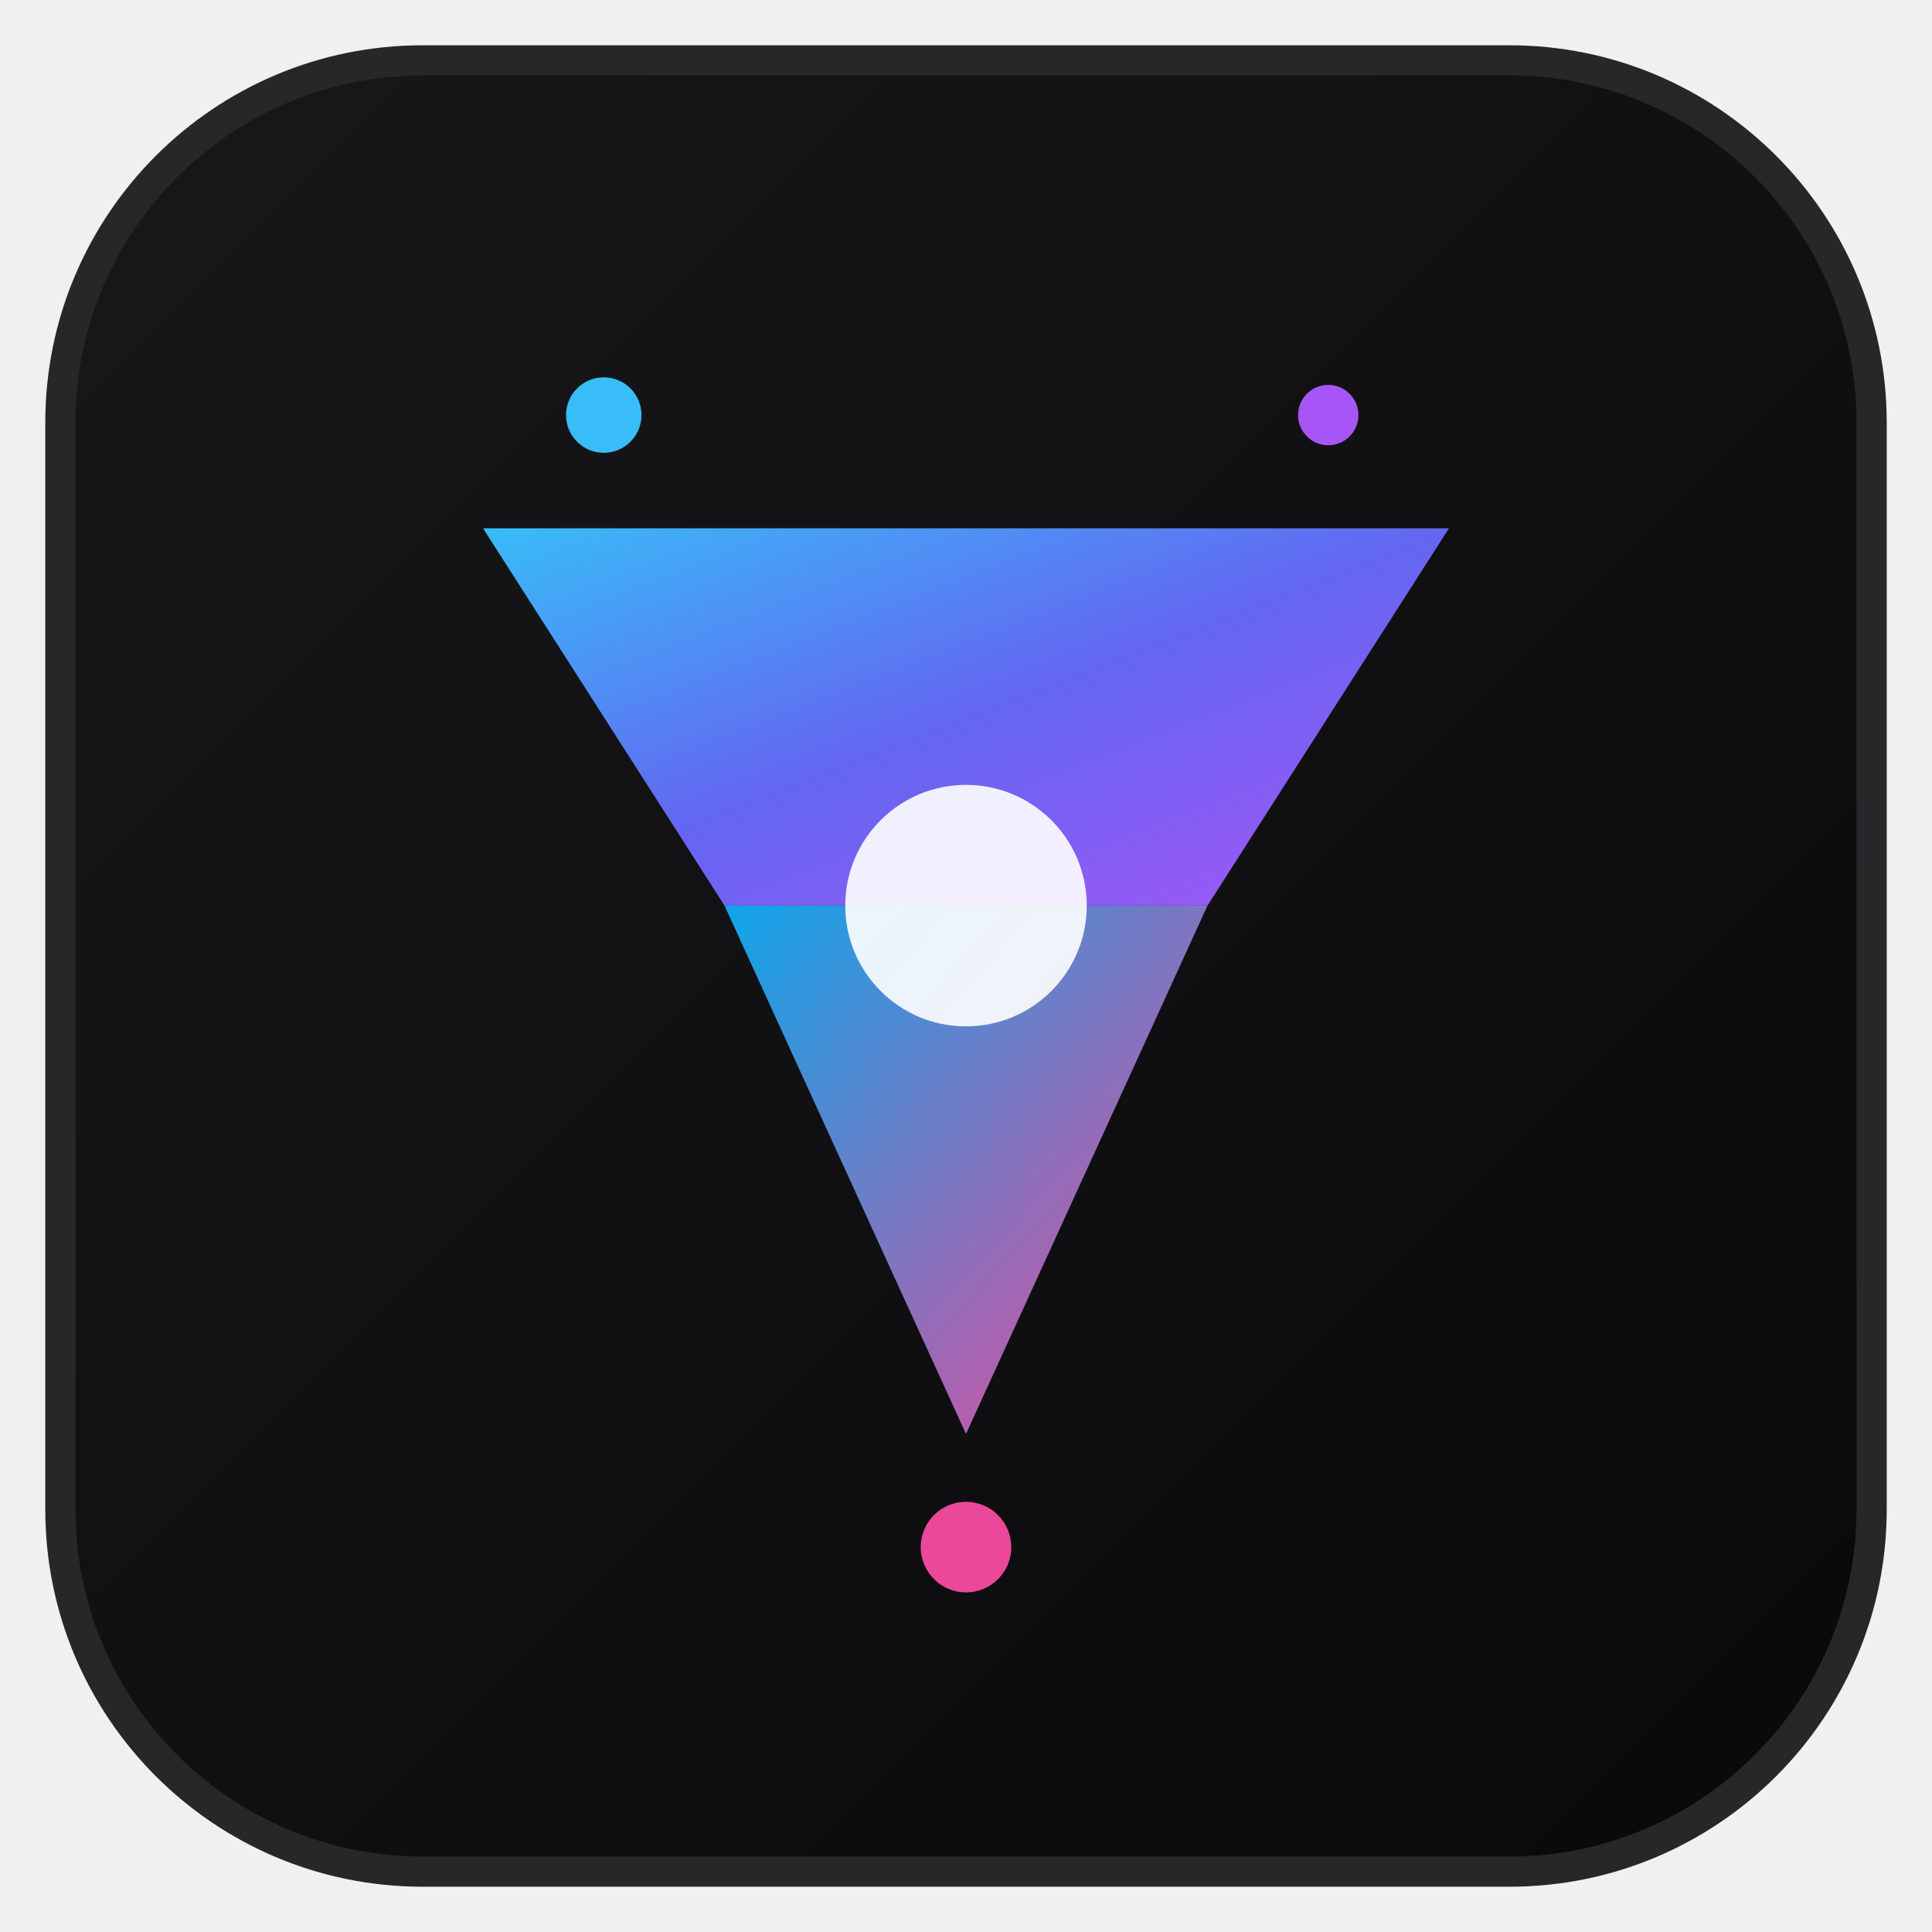
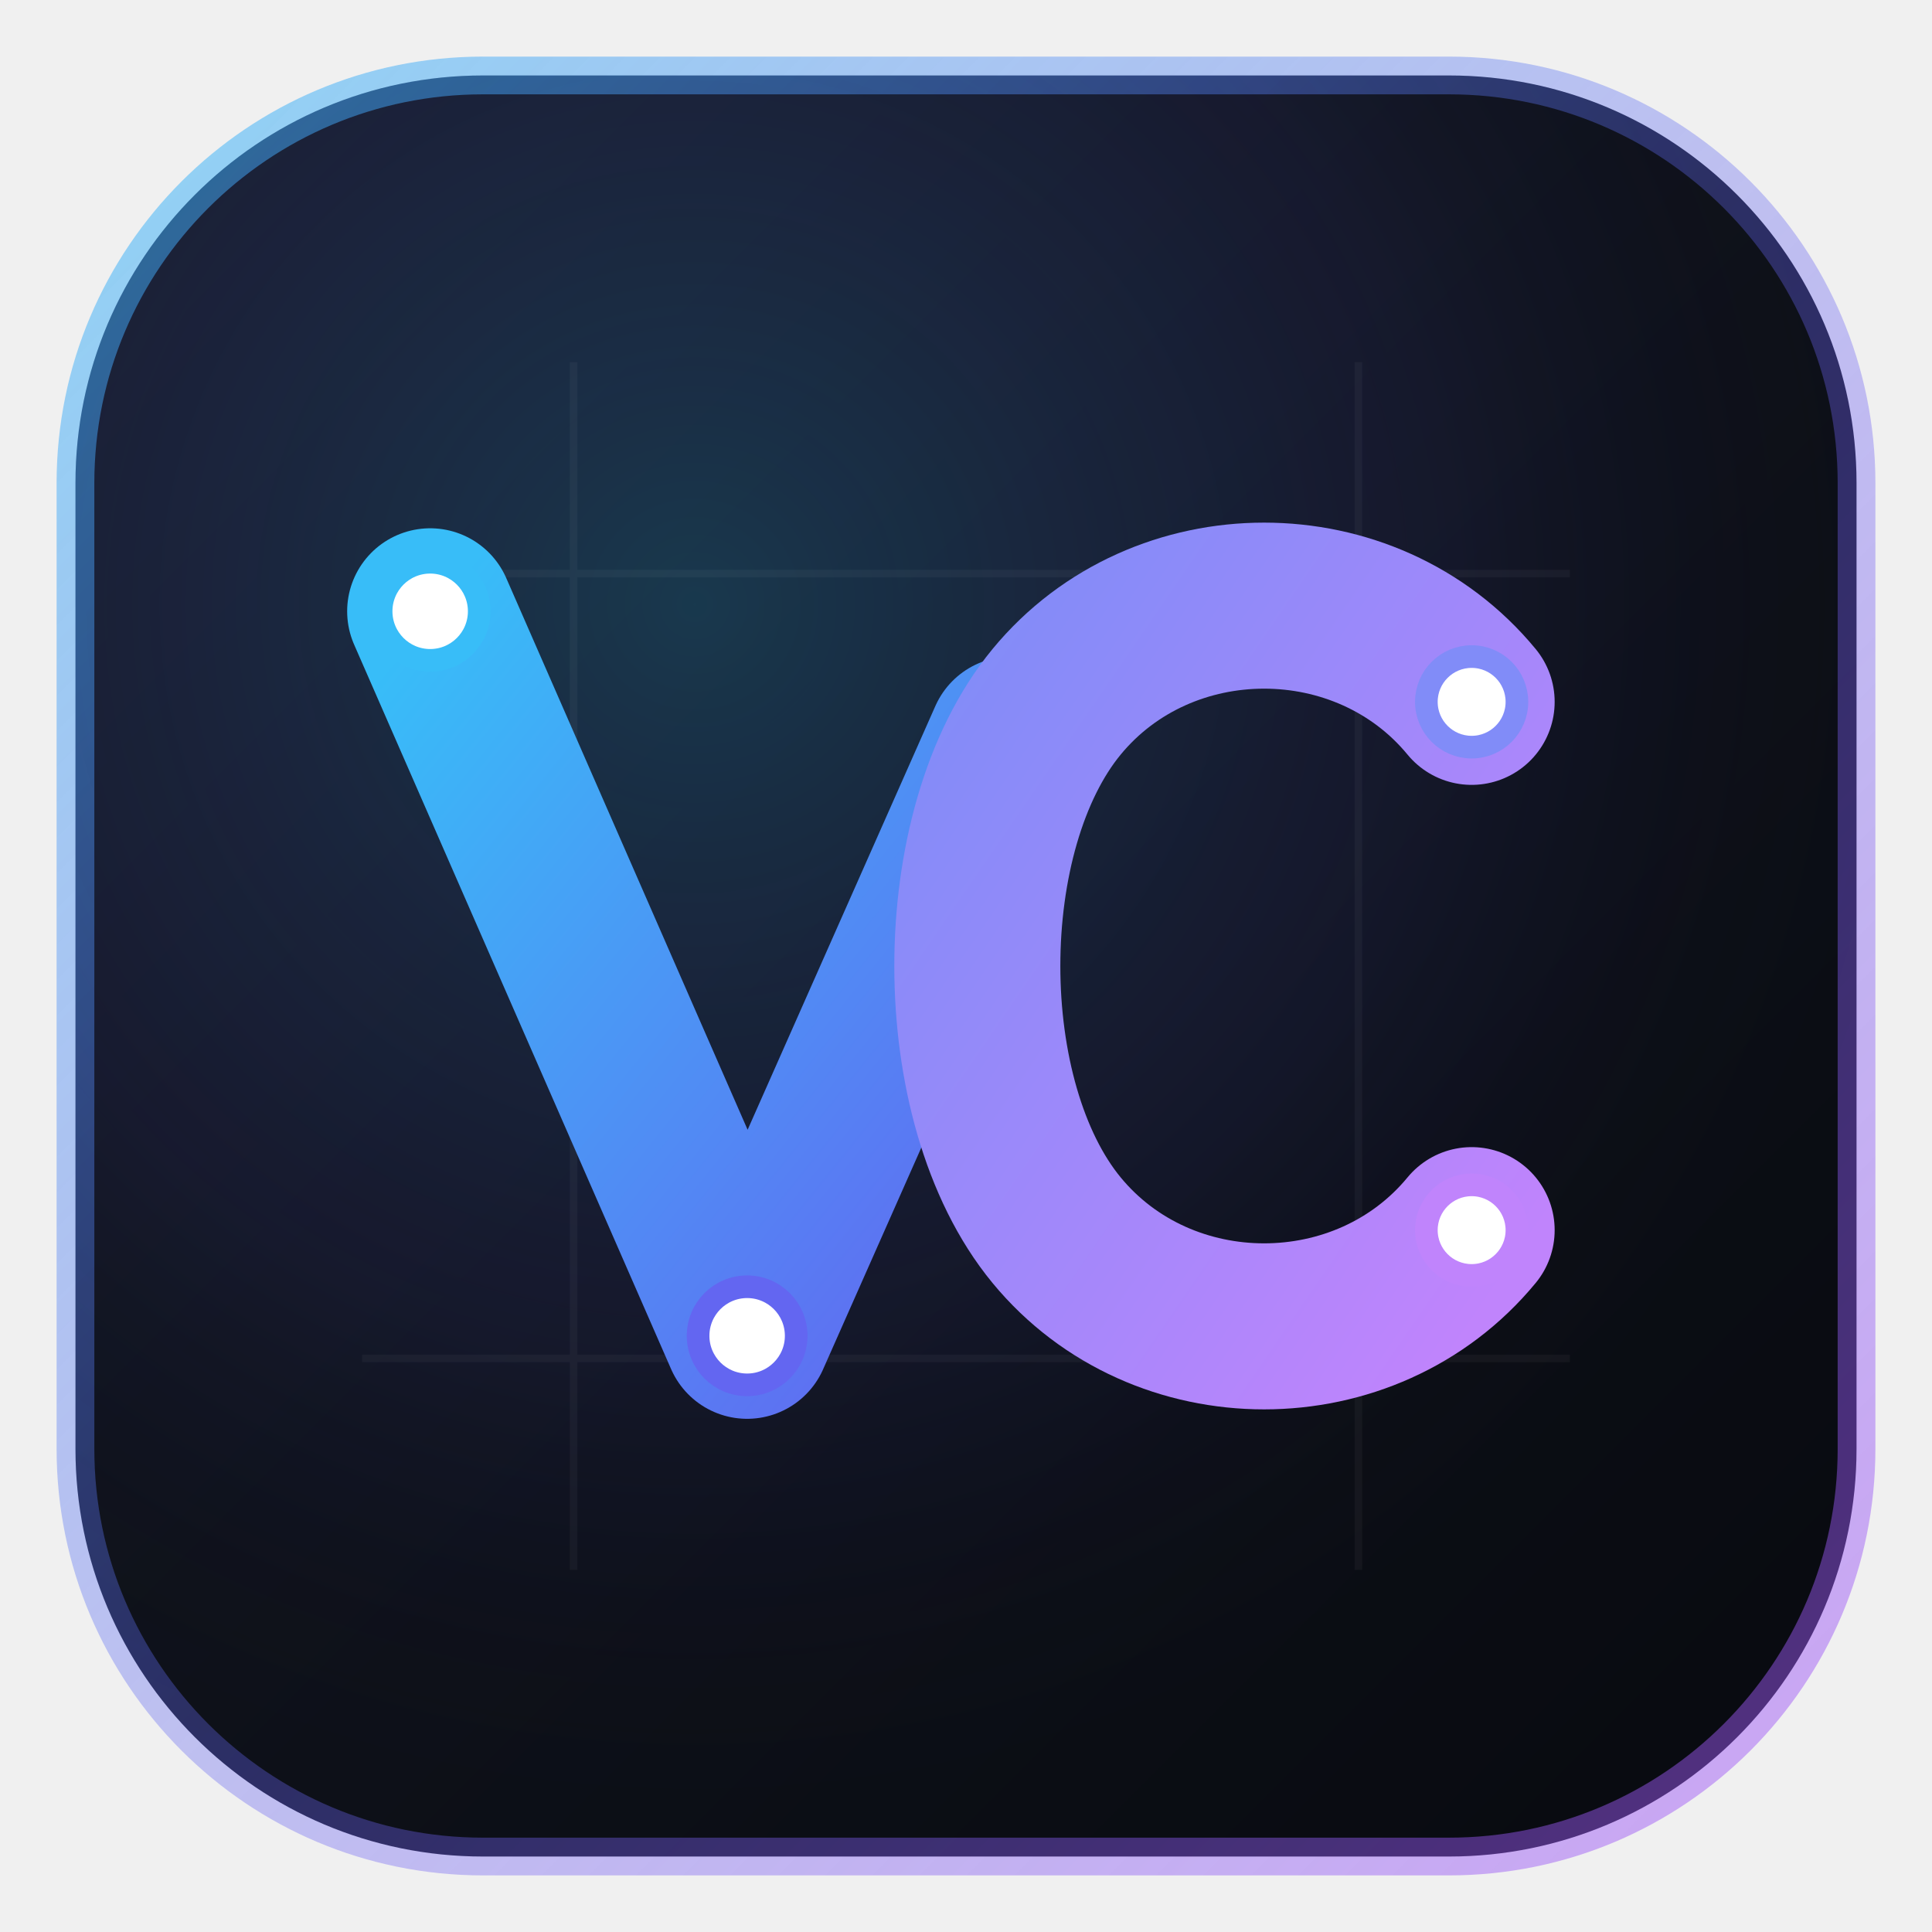
<svg xmlns="http://www.w3.org/2000/svg" viewBox="0 0 512 512" width="512" height="512">
  <defs>
-     <linearGradient id="bg" x1="0%" y1="0%" x2="100%" y2="100%">
-       <stop offset="0%" stop-color="#18181b" />
-       <stop offset="100%" stop-color="#09090b" />
+     <linearGradient id="vcc-bg" x1="0%" y1="0%" x2="100%" y2="100%">
+       <stop offset="0%" stop-color="#141824" />
+       <stop offset="55%" stop-color="#0d1018" />
+       <stop offset="100%" stop-color="#080a0f" />
    </linearGradient>
-     <linearGradient id="accent" x1="0%" y1="0%" x2="100%" y2="100%">
+     <linearGradient id="vcc-border" x1="0%" y1="0%" x2="100%" y2="100%">
+       <stop offset="0%" stop-color="#38bdf8" stop-opacity="0.55" />
+       <stop offset="50%" stop-color="#6366f1" stop-opacity="0.35" />
+       <stop offset="100%" stop-color="#a855f7" stop-opacity="0.5" />
+     </linearGradient>
+     <linearGradient id="vcc-v" x1="0%" y1="0%" x2="100%" y2="100%">
      <stop offset="0%" stop-color="#38bdf8" />
-       <stop offset="50%" stop-color="#6366f1" />
-       <stop offset="100%" stop-color="#a855f7" />
+       <stop offset="100%" stop-color="#6366f1" />
    </linearGradient>
-     <linearGradient id="glow" x1="0%" y1="0%" x2="100%" y2="100%">
-       <stop offset="0%" stop-color="#0ea5e9" />
-       <stop offset="100%" stop-color="#ec4899" />
+     <linearGradient id="vcc-c" x1="0%" y1="0%" x2="100%" y2="100%">
+       <stop offset="0%" stop-color="#818cf8" />
+       <stop offset="100%" stop-color="#c084fc" />
    </linearGradient>
+     <radialGradient id="vcc-glow" cx="35%" cy="30%" r="70%">
+       <stop offset="0%" stop-color="#38bdf8" stop-opacity="0.22" />
+       <stop offset="60%" stop-color="#6366f1" stop-opacity="0.08" />
+       <stop offset="100%" stop-color="#000000" stop-opacity="0" />
+     </radialGradient>
  </defs>
-   <rect x="16" y="16" width="480" height="480" rx="96" fill="url(#bg)" stroke="#27272a" stroke-width="8" />
-   <polygon points="128,140 384,140 320,240 192,240" fill="url(#accent)" />
-   <polygon points="192,240 320,240 256,380" fill="url(#glow)" />
-   <circle cx="256" cy="240" r="32" fill="#ffffff" opacity="0.9" />
-   <circle cx="160" cy="110" r="10" fill="#38bdf8" />
-   <circle cx="352" cy="110" r="8" fill="#a855f7" />
-   <circle cx="256" cy="410" r="12" fill="#ec4899" />
+   <rect x="20" y="20" width="472" height="472" rx="108" fill="url(#vcc-bg)" stroke="url(#vcc-border)" stroke-width="10" />
+   <rect x="20" y="20" width="472" height="472" rx="108" fill="url(#vcc-glow)" />
+   <path d="M96 152 H416 M96 360 H416 M152 96 V416 M360 96 V416" stroke="#ffffff" stroke-opacity="0.04" stroke-width="2" />
+   <path d="M114 162 L198 354 L268 196" fill="none" stroke="url(#vcc-v)" stroke-width="44" stroke-linecap="round" stroke-linejoin="round" />
+   <path d="M390 186 C362 152 308 152 280 186 C252 220 252 292 280 326 C308 360 362 360 390 326" fill="none" stroke="url(#vcc-c)" stroke-width="44" stroke-linecap="round" />
+   <circle cx="114" cy="162" r="13" fill="#ffffff" stroke="#38bdf8" stroke-width="6" />
+   <circle cx="198" cy="354" r="13" fill="#ffffff" stroke="#6366f1" stroke-width="6" />
+   <circle cx="390" cy="186" r="12" fill="#ffffff" stroke="#818cf8" stroke-width="6" />
+   <circle cx="390" cy="326" r="12" fill="#ffffff" stroke="#c084fc" stroke-width="6" />
</svg>
